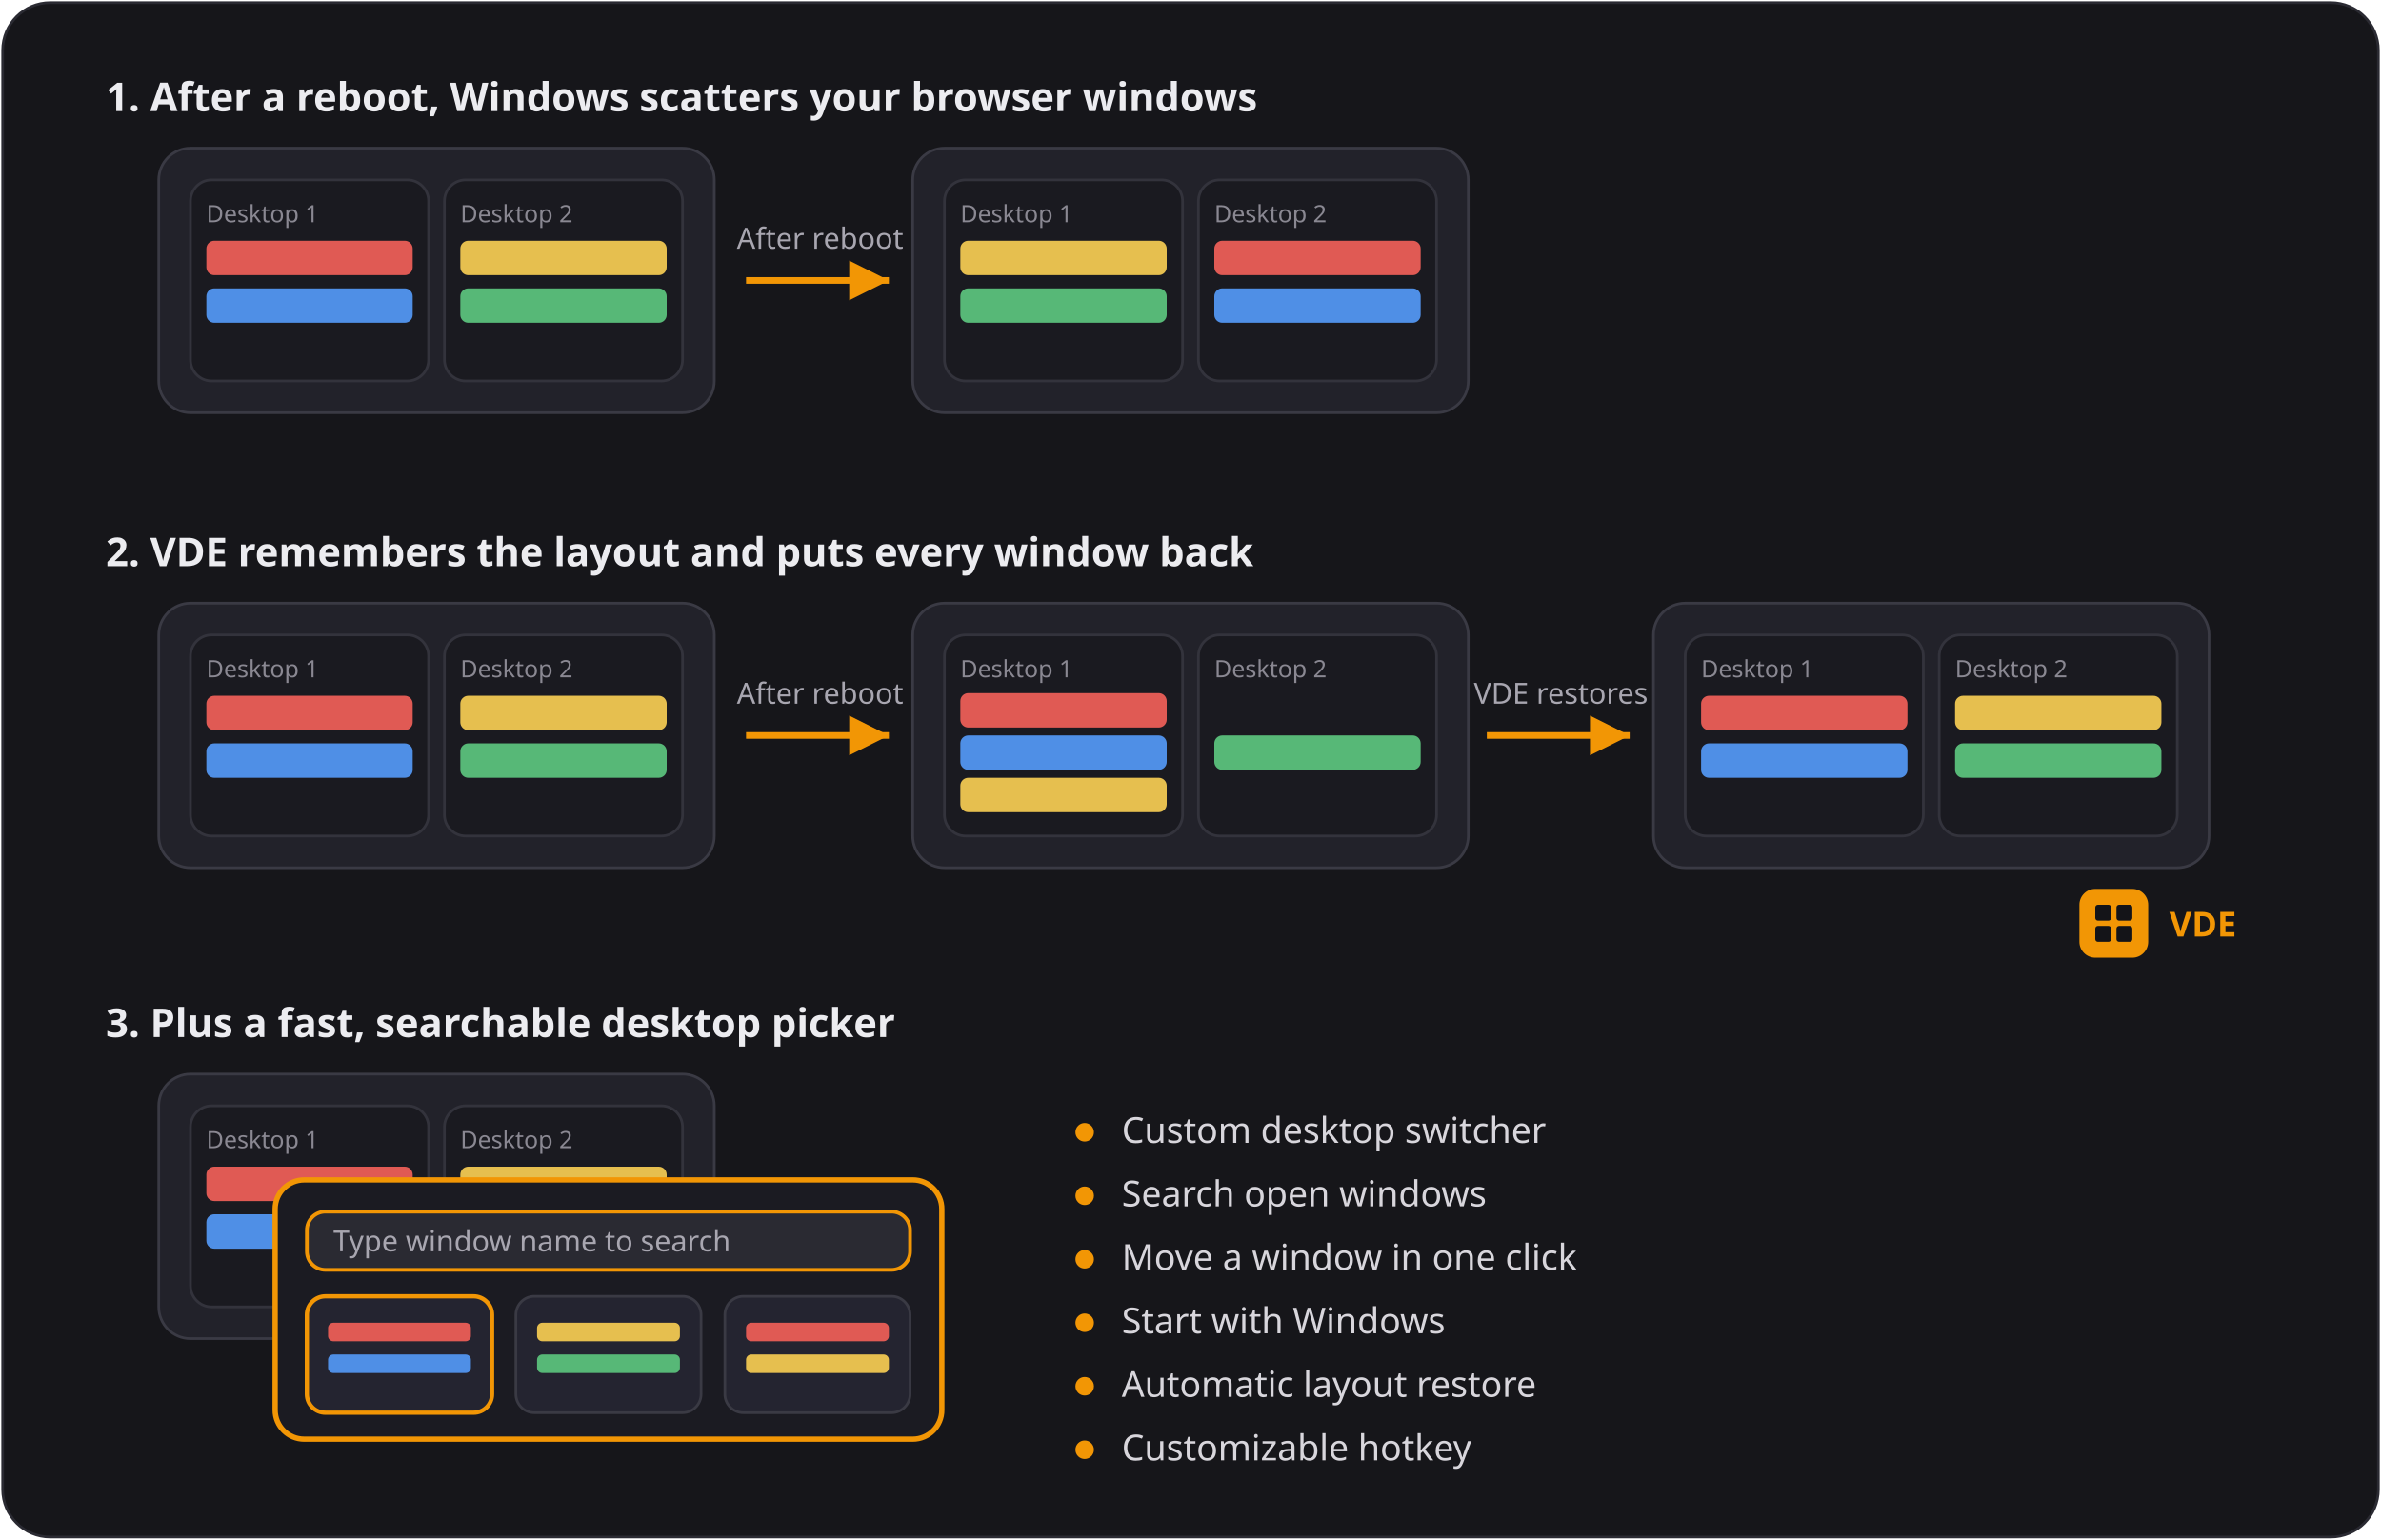
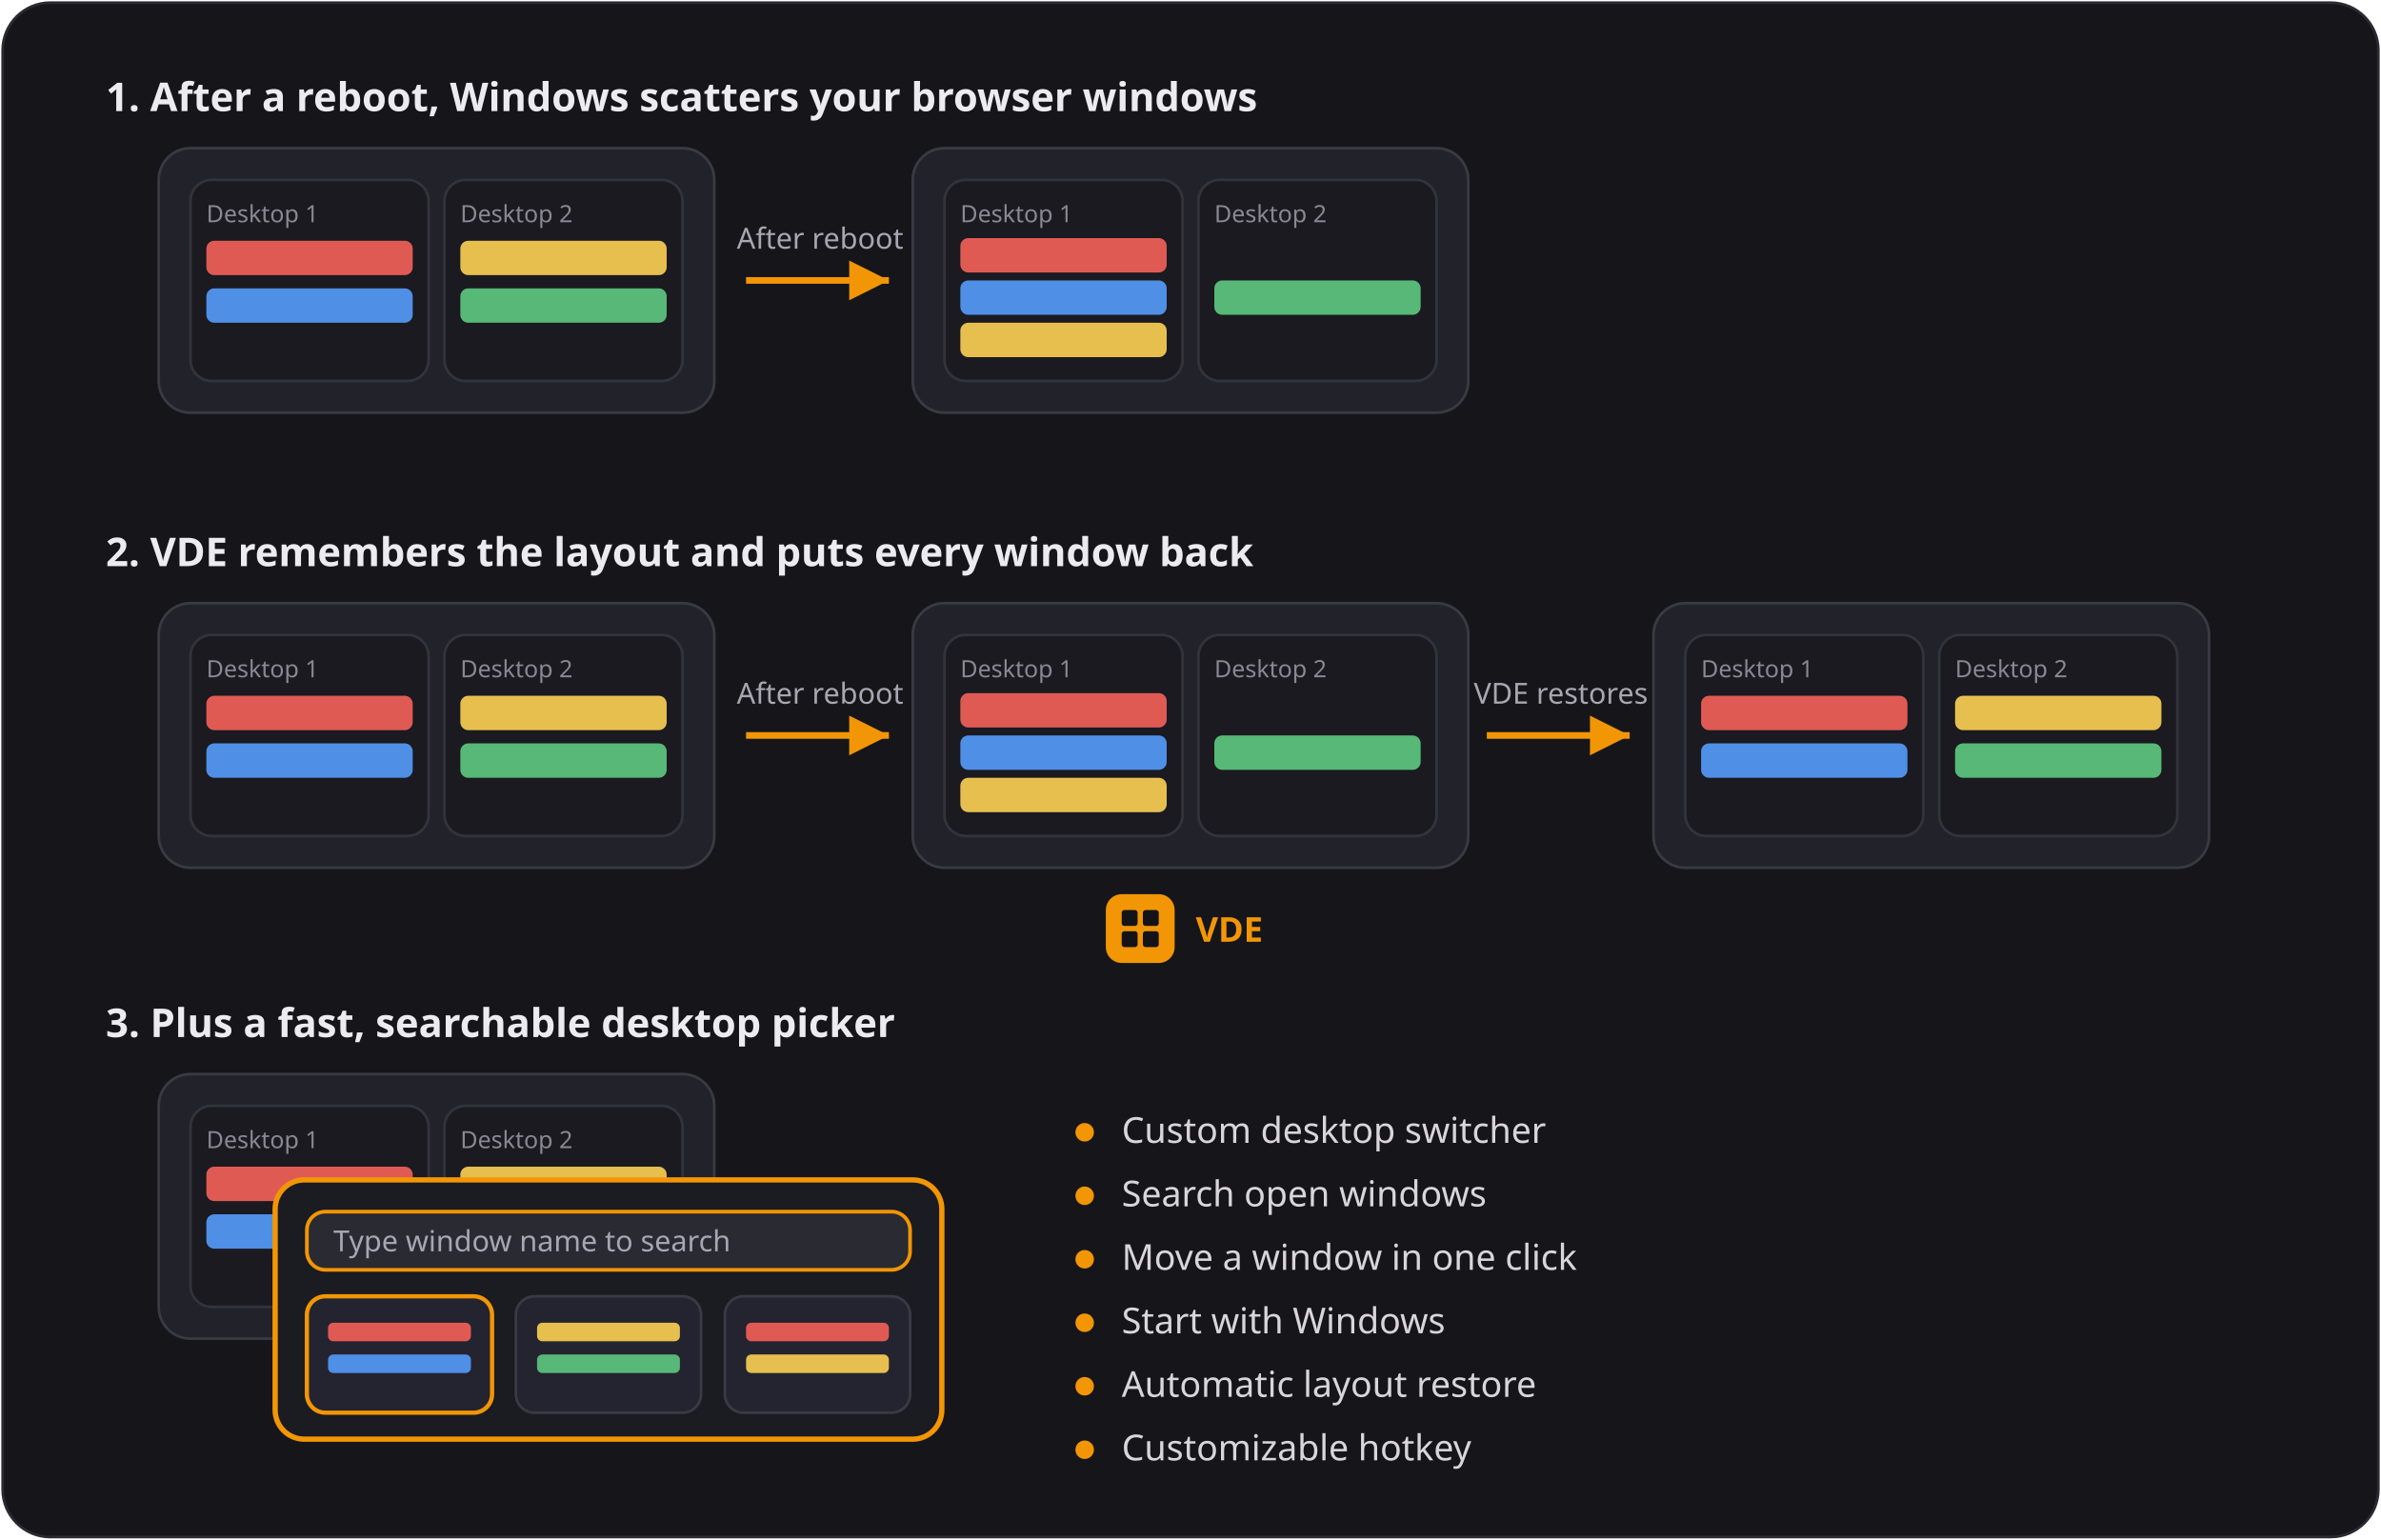
<svg xmlns="http://www.w3.org/2000/svg" viewBox="0 0 900 582" font-family="Segoe UI, system-ui, sans-serif">
  <style>
    text{font-family:'Segoe UI',system-ui,sans-serif;}
    .cap{font-size:15px;font-weight:600;fill:#ececf0;}
    .lbl{font-size:11px;fill:#a8a6b0;}
    .dt{font-size:9px;fill:#8a8892;}
    .feat{font-size:13.5px;fill:#d8d6dc;}
    .st{fill:#22222a;stroke:#3a3a44;stroke-width:1;}
    .dbox{fill:#1a1a20;stroke:#33333c;stroke-width:1;}
    .arw{stroke:#f29605;stroke-width:2.5;fill:none;}
    .brand{fill:#f29605;}
  </style>
  <defs>
    <marker id="ah" markerWidth="9" markerHeight="9" refX="6" refY="3" orient="auto">
      <path d="M0,0 L6,3 L0,6 Z" fill="#f29605" />
    </marker>
  </defs>
  <rect x="1" y="1" width="898" height="580" rx="18" fill="#16161a" stroke="#2a2a32" />
  <text class="cap" x="40" y="42">1.  After a reboot, Windows scatters your browser windows</text>
  <g transform="translate(60,56)">
    <rect class="st" width="210" height="100" rx="12" />
    <rect class="dbox" x="12" y="12" width="90" height="76" rx="8" />
    <text class="dt" x="18" y="28">Desktop 1</text>
    <rect x="18" y="35" width="78" height="13" rx="3" fill="#e05a54" />
    <rect x="18" y="53" width="78" height="13" rx="3" fill="#4f8fe6" />
    <rect class="dbox" x="108" y="12" width="90" height="76" rx="8" />
    <text class="dt" x="114" y="28">Desktop 2</text>
    <rect x="114" y="35" width="78" height="13" rx="3" fill="#e6bf4f" />
    <rect x="114" y="53" width="78" height="13" rx="3" fill="#57b877" />
  </g>
  <text class="lbl" x="310" y="94" text-anchor="middle">After reboot</text>
  <line class="arw" x1="282" y1="106" x2="336" y2="106" marker-end="url(#ah)" />
  <g transform="translate(345,56)">
    <rect class="st" width="210" height="100" rx="12" />
    <rect class="dbox" x="12" y="12" width="90" height="76" rx="8" />
    <text class="dt" x="18" y="28">Desktop 1</text>
-     <rect x="18" y="35" width="78" height="13" rx="3" fill="#e6bf4f" />
-     <rect x="18" y="53" width="78" height="13" rx="3" fill="#57b877" />
+     <rect x="18" y="34" width="78" height="13" rx="3" fill="#e05a54" />
+     <rect x="18" y="50" width="78" height="13" rx="3" fill="#4f8fe6" />
+     <rect x="18" y="66" width="78" height="13" rx="3" fill="#e6bf4f" />
    <rect class="dbox" x="108" y="12" width="90" height="76" rx="8" />
    <text class="dt" x="114" y="28">Desktop 2</text>
-     <rect x="114" y="35" width="78" height="13" rx="3" fill="#e05a54" />
-     <rect x="114" y="53" width="78" height="13" rx="3" fill="#4f8fe6" />
+     <rect x="114" y="50" width="78" height="13" rx="3" fill="#57b877" />
  </g>
  <text class="cap" x="40" y="214">2.  VDE remembers the layout and puts every window back</text>
  <g transform="translate(60,228)">
    <rect class="st" width="210" height="100" rx="12" />
    <rect class="dbox" x="12" y="12" width="90" height="76" rx="8" />
    <text class="dt" x="18" y="28">Desktop 1</text>
    <rect x="18" y="35" width="78" height="13" rx="3" fill="#e05a54" />
    <rect x="18" y="53" width="78" height="13" rx="3" fill="#4f8fe6" />
    <rect class="dbox" x="108" y="12" width="90" height="76" rx="8" />
    <text class="dt" x="114" y="28">Desktop 2</text>
    <rect x="114" y="35" width="78" height="13" rx="3" fill="#e6bf4f" />
    <rect x="114" y="53" width="78" height="13" rx="3" fill="#57b877" />
  </g>
  <text class="lbl" x="310" y="266" text-anchor="middle">After reboot</text>
  <line class="arw" x1="282" y1="278" x2="336" y2="278" marker-end="url(#ah)" />
  <g transform="translate(345,228)">
    <rect class="st" width="210" height="100" rx="12" />
    <rect class="dbox" x="12" y="12" width="90" height="76" rx="8" />
    <text class="dt" x="18" y="28">Desktop 1</text>
    <rect x="18" y="34" width="78" height="13" rx="3" fill="#e05a54" />
    <rect x="18" y="50" width="78" height="13" rx="3" fill="#4f8fe6" />
    <rect x="18" y="66" width="78" height="13" rx="3" fill="#e6bf4f" />
    <rect class="dbox" x="108" y="12" width="90" height="76" rx="8" />
    <text class="dt" x="114" y="28">Desktop 2</text>
    <rect x="114" y="50" width="78" height="13" rx="3" fill="#57b877" />
  </g>
  <text class="lbl" x="590" y="266" text-anchor="middle">VDE restores</text>
  <line class="arw" x1="562" y1="278" x2="616" y2="278" marker-end="url(#ah)" />
  <g transform="translate(625,228)">
    <rect class="st" width="210" height="100" rx="12" />
    <rect class="dbox" x="12" y="12" width="90" height="76" rx="8" />
    <text class="dt" x="18" y="28">Desktop 1</text>
    <rect x="18" y="35" width="78" height="13" rx="3" fill="#e05a54" />
    <rect x="18" y="53" width="78" height="13" rx="3" fill="#4f8fe6" />
    <rect class="dbox" x="108" y="12" width="90" height="76" rx="8" />
    <text class="dt" x="114" y="28">Desktop 2</text>
    <rect x="114" y="35" width="78" height="13" rx="3" fill="#e6bf4f" />
    <rect x="114" y="53" width="78" height="13" rx="3" fill="#57b877" />
  </g>
-   <g transform="translate(786,336)">
+   <g transform="translate(418,338)">
    <rect class="brand" width="26" height="26" rx="6" />
    <rect x="6" y="6" width="6" height="6" rx="1" fill="#141418" />
    <rect x="14" y="6" width="6" height="6" rx="1" fill="#141418" />
    <rect x="6" y="14" width="6" height="6" rx="1" fill="#141418" />
    <rect x="14" y="14" width="6" height="6" rx="1" fill="#141418" />
    <text x="34" y="18" font-size="13" font-weight="700" fill="#f29605">VDE</text>
  </g>
  <text class="cap" x="40" y="392">3.  Plus a fast, searchable desktop picker</text>
  <g transform="translate(60,406)">
    <rect class="st" width="210" height="100" rx="12" />
    <rect class="dbox" x="12" y="12" width="90" height="76" rx="8" />
    <text class="dt" x="18" y="28">Desktop 1</text>
    <rect x="18" y="35" width="78" height="13" rx="3" fill="#e05a54" />
    <rect x="18" y="53" width="78" height="13" rx="3" fill="#4f8fe6" />
    <rect class="dbox" x="108" y="12" width="90" height="76" rx="8" />
    <text class="dt" x="114" y="28">Desktop 2</text>
    <rect x="114" y="35" width="78" height="13" rx="3" fill="#e6bf4f" />
    <rect x="114" y="53" width="78" height="13" rx="3" fill="#57b877" />
  </g>
  <g transform="translate(104,446)">
    <rect width="252" height="98" rx="11" fill="#1b1b22" stroke="#f29605" stroke-width="2" />
    <rect x="12" y="12" width="228" height="22" rx="7" fill="#2a2a32" stroke="#f29605" stroke-width="1.4" />
    <text class="lbl" x="22" y="27">Type window name to search</text>
    <rect x="12" y="44" width="70" height="44" rx="7" fill="#242430" stroke="#f29605" stroke-width="1.6" />
    <rect x="20" y="54" width="54" height="7" rx="2" fill="#e05a54" />
    <rect x="20" y="66" width="54" height="7" rx="2" fill="#4f8fe6" />
    <rect x="91" y="44" width="70" height="44" rx="7" fill="#242430" stroke="#3a3a44" />
    <rect x="99" y="54" width="54" height="7" rx="2" fill="#e6bf4f" />
    <rect x="99" y="66" width="54" height="7" rx="2" fill="#57b877" />
    <rect x="170" y="44" width="70" height="44" rx="7" fill="#242430" stroke="#3a3a44" />
    <rect x="178" y="54" width="54" height="7" rx="2" fill="#e05a54" />
    <rect x="178" y="66" width="54" height="7" rx="2" fill="#e6bf4f" />
  </g>
  <g transform="translate(404,0)">
    <circle cx="6" cy="428" r="3.5" class="brand" />
    <text class="feat" x="20" y="432">Custom desktop switcher</text>
    <circle cx="6" cy="452" r="3.5" class="brand" />
    <text class="feat" x="20" y="456">Search open windows</text>
    <circle cx="6" cy="476" r="3.5" class="brand" />
    <text class="feat" x="20" y="480">Move a window in one click</text>
    <circle cx="6" cy="500" r="3.5" class="brand" />
    <text class="feat" x="20" y="504">Start with Windows</text>
    <circle cx="6" cy="524" r="3.5" class="brand" />
    <text class="feat" x="20" y="528">Automatic layout restore</text>
    <circle cx="6" cy="548" r="3.5" class="brand" />
    <text class="feat" x="20" y="552">Customizable hotkey</text>
  </g>
</svg>
